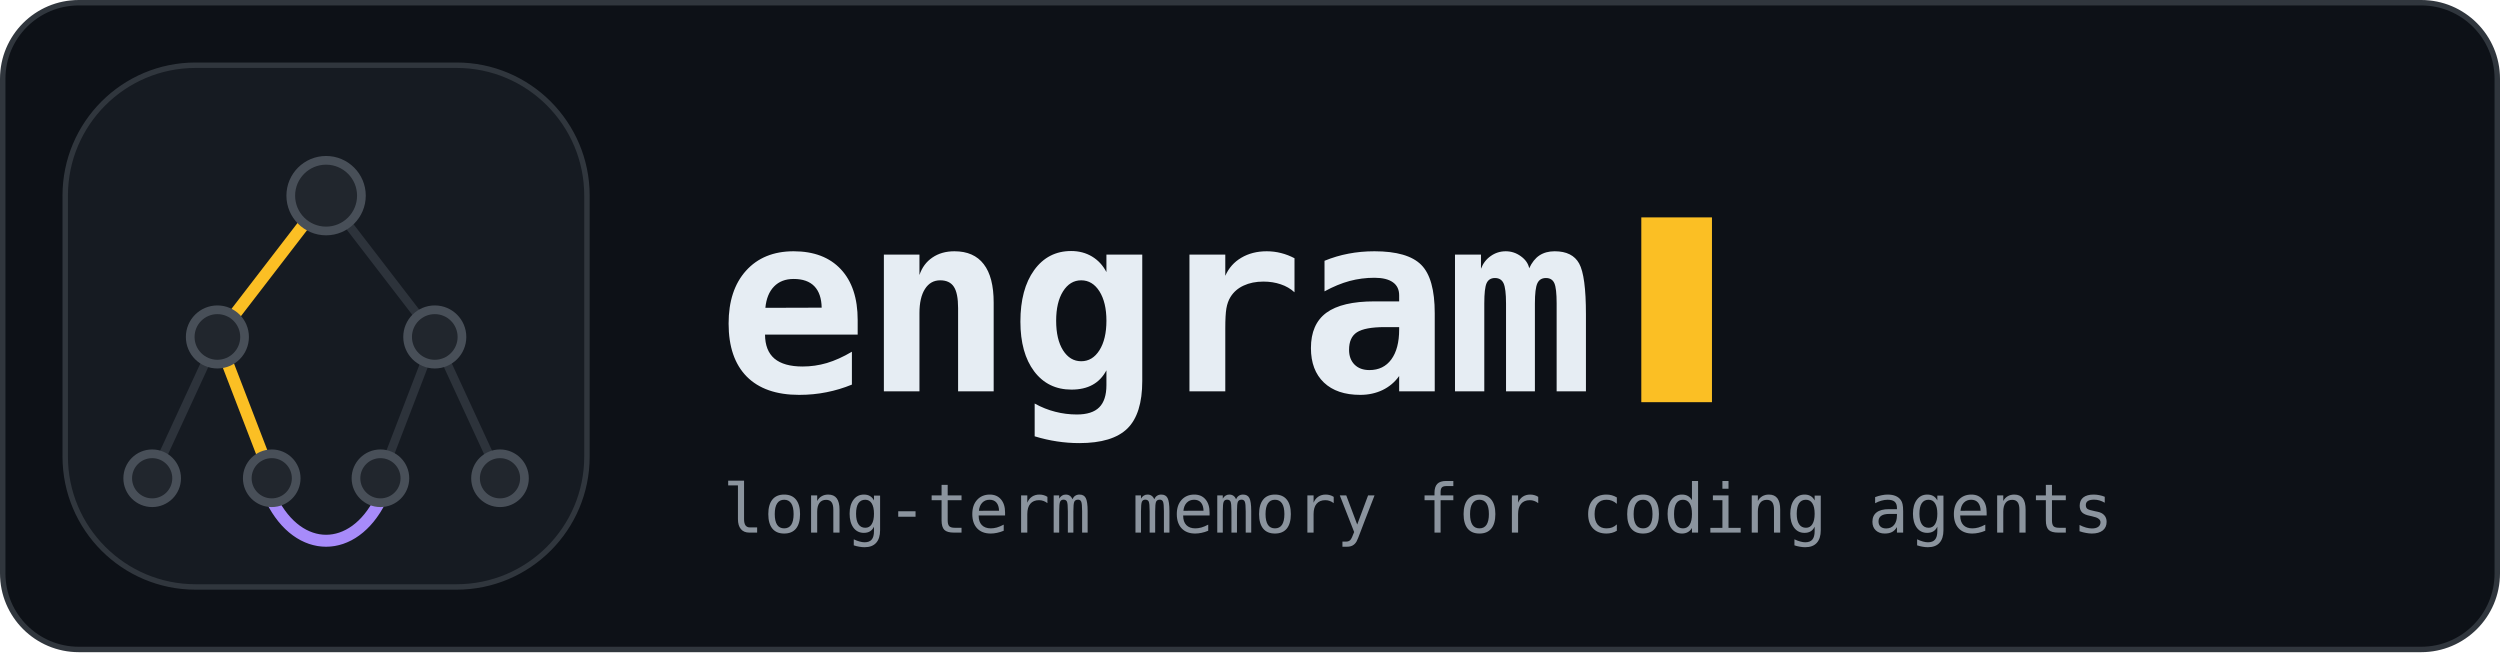
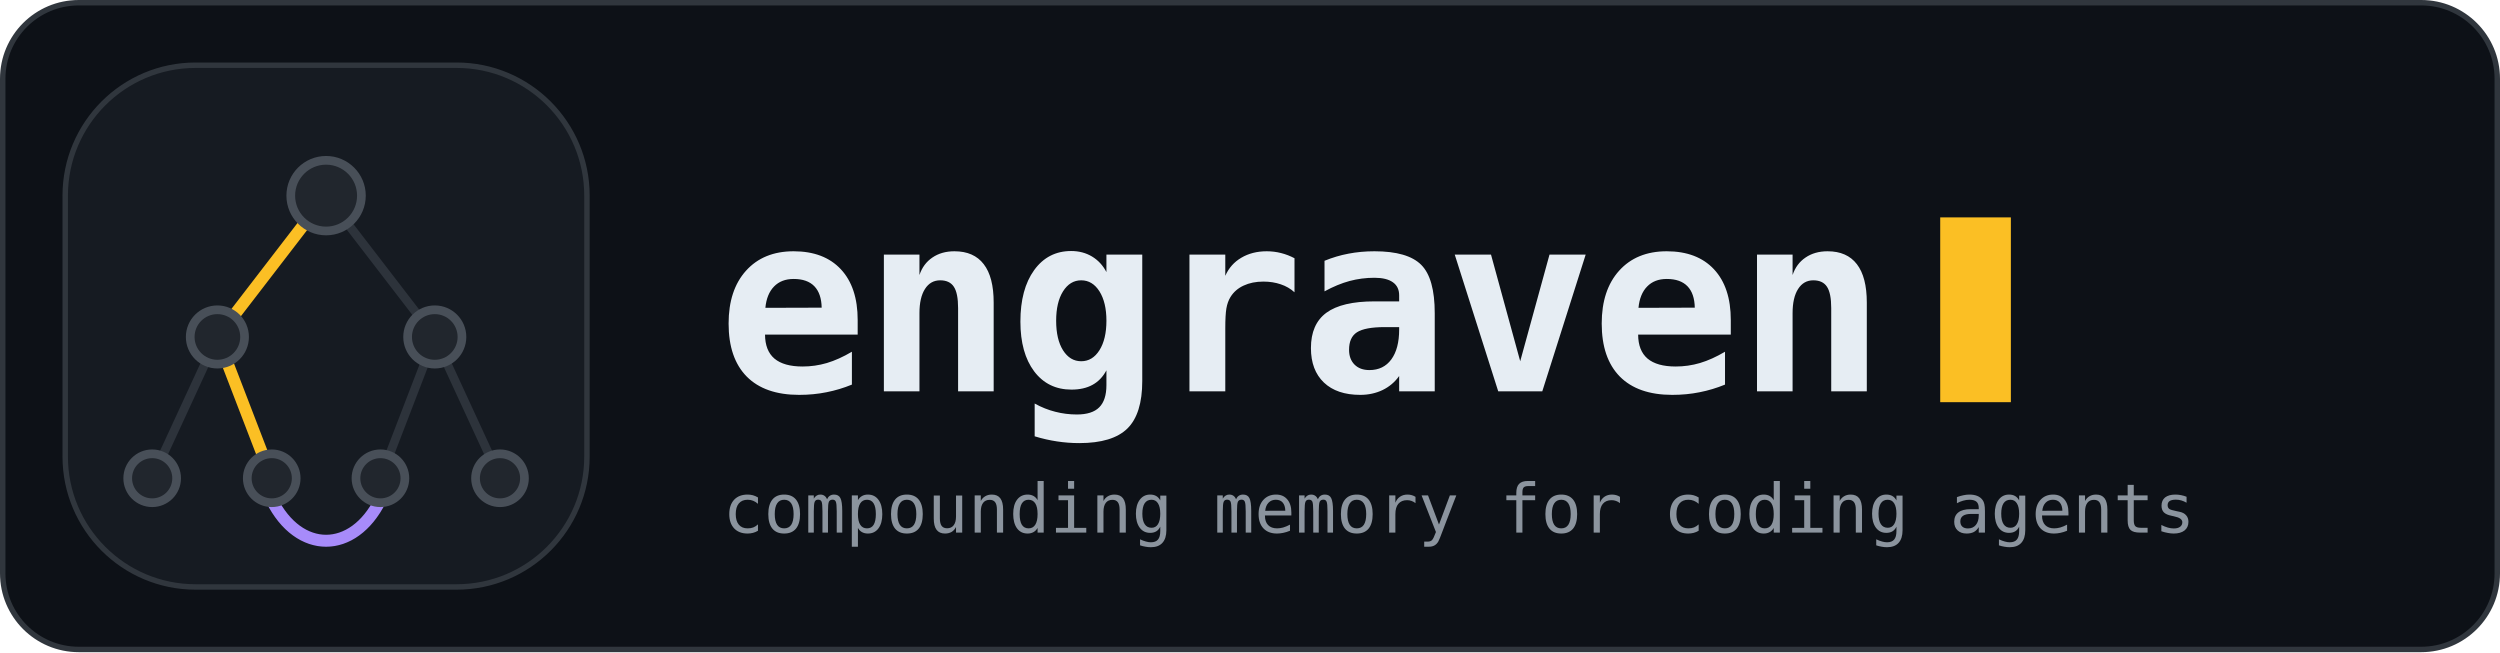
<svg xmlns="http://www.w3.org/2000/svg" viewBox="0 0 460 120" font-family="-apple-system,'Segoe UI',Roboto,Helvetica,Arial,sans-serif" role="img" aria-labelledby="lt ld">
  <style>
    .m { font-family: ui-monospace, SFMono-Regular, Menlo, Consolas, monospace; }

    /* badge border breathes */
    .bdg { animation: bdg 8s ease-in-out infinite; }
    @keyframes bdg { 0%,100%{stroke-opacity:.5} 45%{stroke-opacity:1} }

    /* the trace: drill-down draws, then the wiki-link arcs across */
    .tr1 { stroke-dasharray:100; animation: tr1 8s infinite; }
    @keyframes tr1 { 0%,6%{stroke-dashoffset:100;opacity:1} 26%{stroke-dashoffset:0} 84%{stroke-dashoffset:0;opacity:1} 94%,100%{stroke-dashoffset:0;opacity:0} }
    .tr2 { stroke-dasharray:100; animation: tr2 8s infinite; }
    @keyframes tr2 { 0%,28%{stroke-dashoffset:100;opacity:1} 44%{stroke-dashoffset:0} 84%{stroke-dashoffset:0;opacity:1} 94%,100%{stroke-dashoffset:0;opacity:0} }

    /* nodes potentiate in route order, hold, release */
    .n1 { animation: n1 8s infinite; } @keyframes n1 { 0%,5%{fill:#21262d;stroke:#484f58} 9%,84%{fill:#fbbf24;stroke:#fbbf24} 94%,100%{fill:#21262d;stroke:#484f58} }
    .n2 { animation: n2 8s infinite; } @keyframes n2 { 0%,13%{fill:#21262d;stroke:#484f58} 17%,84%{fill:#3b2410;stroke:#f97316} 94%,100%{fill:#21262d;stroke:#484f58} }
    .n3 { animation: n3 8s infinite; } @keyframes n3 { 0%,22%{fill:#21262d;stroke:#484f58} 26%,84%{fill:#fbbf24;stroke:#fbbf24} 94%,100%{fill:#21262d;stroke:#484f58} }
    .n4 { animation: n4 8s infinite; } @keyframes n4 { 0%,42%{fill:#21262d;stroke:#484f58} 46%,84%{fill:#a78bfa;stroke:#a78bfa} 94%,100%{fill:#21262d;stroke:#484f58} }

    /* soft halo pulses behind the lit doc */
    .halo { animation: halo 8s infinite; }
    @keyframes halo { 0%,24%{opacity:0} 32%{opacity:.35} 45%,84%{opacity:.18} 94%,100%{opacity:0} }

    /* terminal cursor */
    .cur { animation: cur 1.3s steps(1) infinite; }
    @keyframes cur { 0%,55%{opacity:1} 56%,100%{opacity:0} }
  </style>
  <rect x="0.5" y="0.5" width="459" height="119" rx="14" fill="#0d1117" stroke="#30363d" />
  <rect class="bdg" x="12" y="12" width="96" height="96" rx="24" fill="#161b22" stroke="#30363d" />
  <g stroke="#2d333b" stroke-width="1.6" fill="none">
    <path d="M 60 36 L 40 62" />
    <path d="M 60 36 L 80 62" />
    <path d="M 40 62 L 28 88" />
    <path d="M 40 62 L 50 88" />
    <path d="M 80 62 L 70 88" />
    <path d="M 80 62 L 92 88" />
  </g>
  <path d="M 50 92 C 55 102, 65 102, 70 92" stroke="#3a424d" stroke-width="1.6" fill="none" stroke-dasharray="3 3" />
  <g fill="none" stroke-width="2.2" stroke-linecap="round">
    <path class="tr1" pathLength="100" d="M 60 36 L 40 62 L 50 88" stroke="#fbbf24" />
    <path class="tr2" pathLength="100" d="M 50 92 C 55 102, 65 102, 70 92" stroke="#a78bfa" />
  </g>
  <circle class="halo" cx="50" cy="88" r="10" fill="#fbbf24" opacity="0" />
  <circle class="n1" cx="60" cy="36" r="6.5" fill="#21262d" stroke="#484f58" stroke-width="1.6" />
  <circle class="n2" cx="40" cy="62" r="5" fill="#21262d" stroke="#484f58" stroke-width="1.6" />
  <circle cx="80" cy="62" r="5" fill="#21262d" stroke="#484f58" stroke-width="1.6" />
  <circle class="n3" cx="50" cy="88" r="4.5" fill="#21262d" stroke="#484f58" stroke-width="1.6" />
  <circle cx="28" cy="88" r="4.5" fill="#21262d" stroke="#484f58" stroke-width="1.6" />
  <circle class="n4" cx="70" cy="88" r="4.5" fill="#21262d" stroke="#484f58" stroke-width="1.6" />
  <circle cx="92" cy="88" r="4.5" fill="#21262d" stroke="#484f58" stroke-width="1.6" />
-   <text class="m" x="132" y="72" font-size="46" font-weight="700" fill="#e6edf3" letter-spacing="-.02em">engram</text>
-   <rect class="cur" x="302" y="40" width="13" height="34" fill="#fbbf24" />
-   <text class="m" x="133" y="98" font-size="12.5" fill="#8b949e">long-term memory for coding agents</text>
+   <text class="m" x="132" y="72" font-size="46" font-weight="700" fill="#e6edf3" letter-spacing="-.02em">engraven</text>
+   <rect class="cur" x="357" y="40" width="13" height="34" fill="#fbbf24" />
+   <text class="m" x="133" y="98" font-size="12.5" fill="#8b949e">compounding memory for coding agents</text>
</svg>
